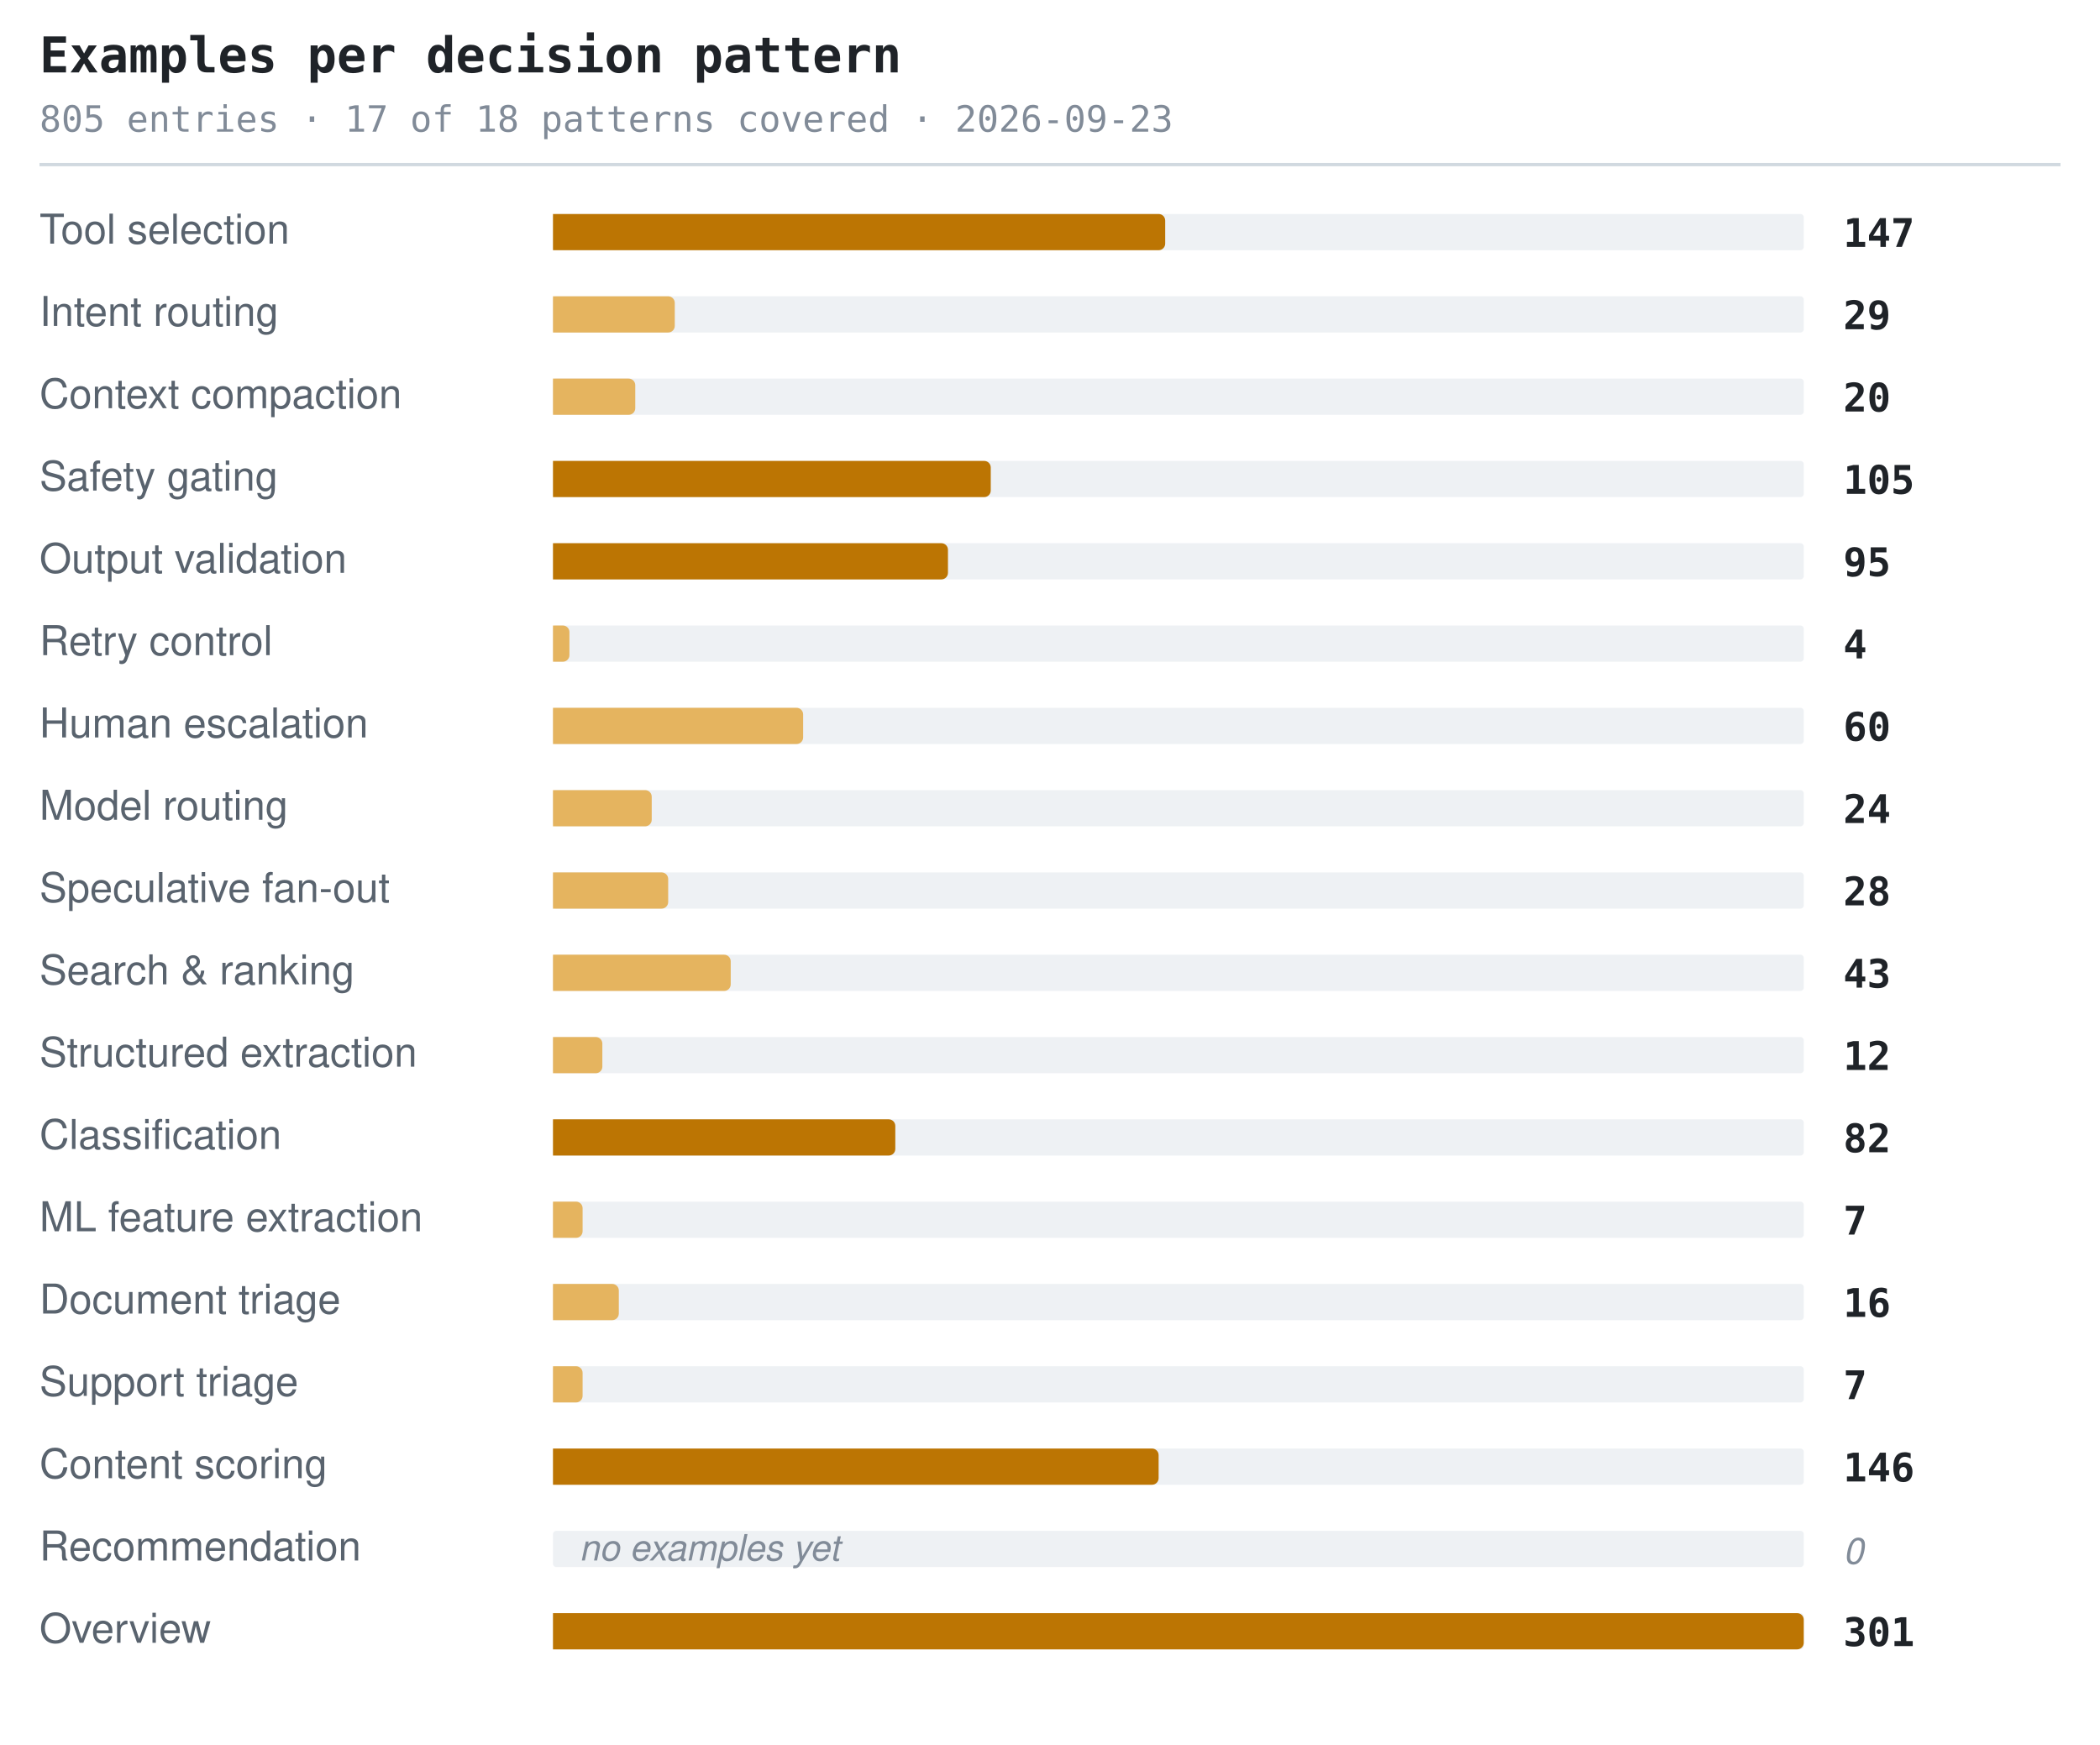
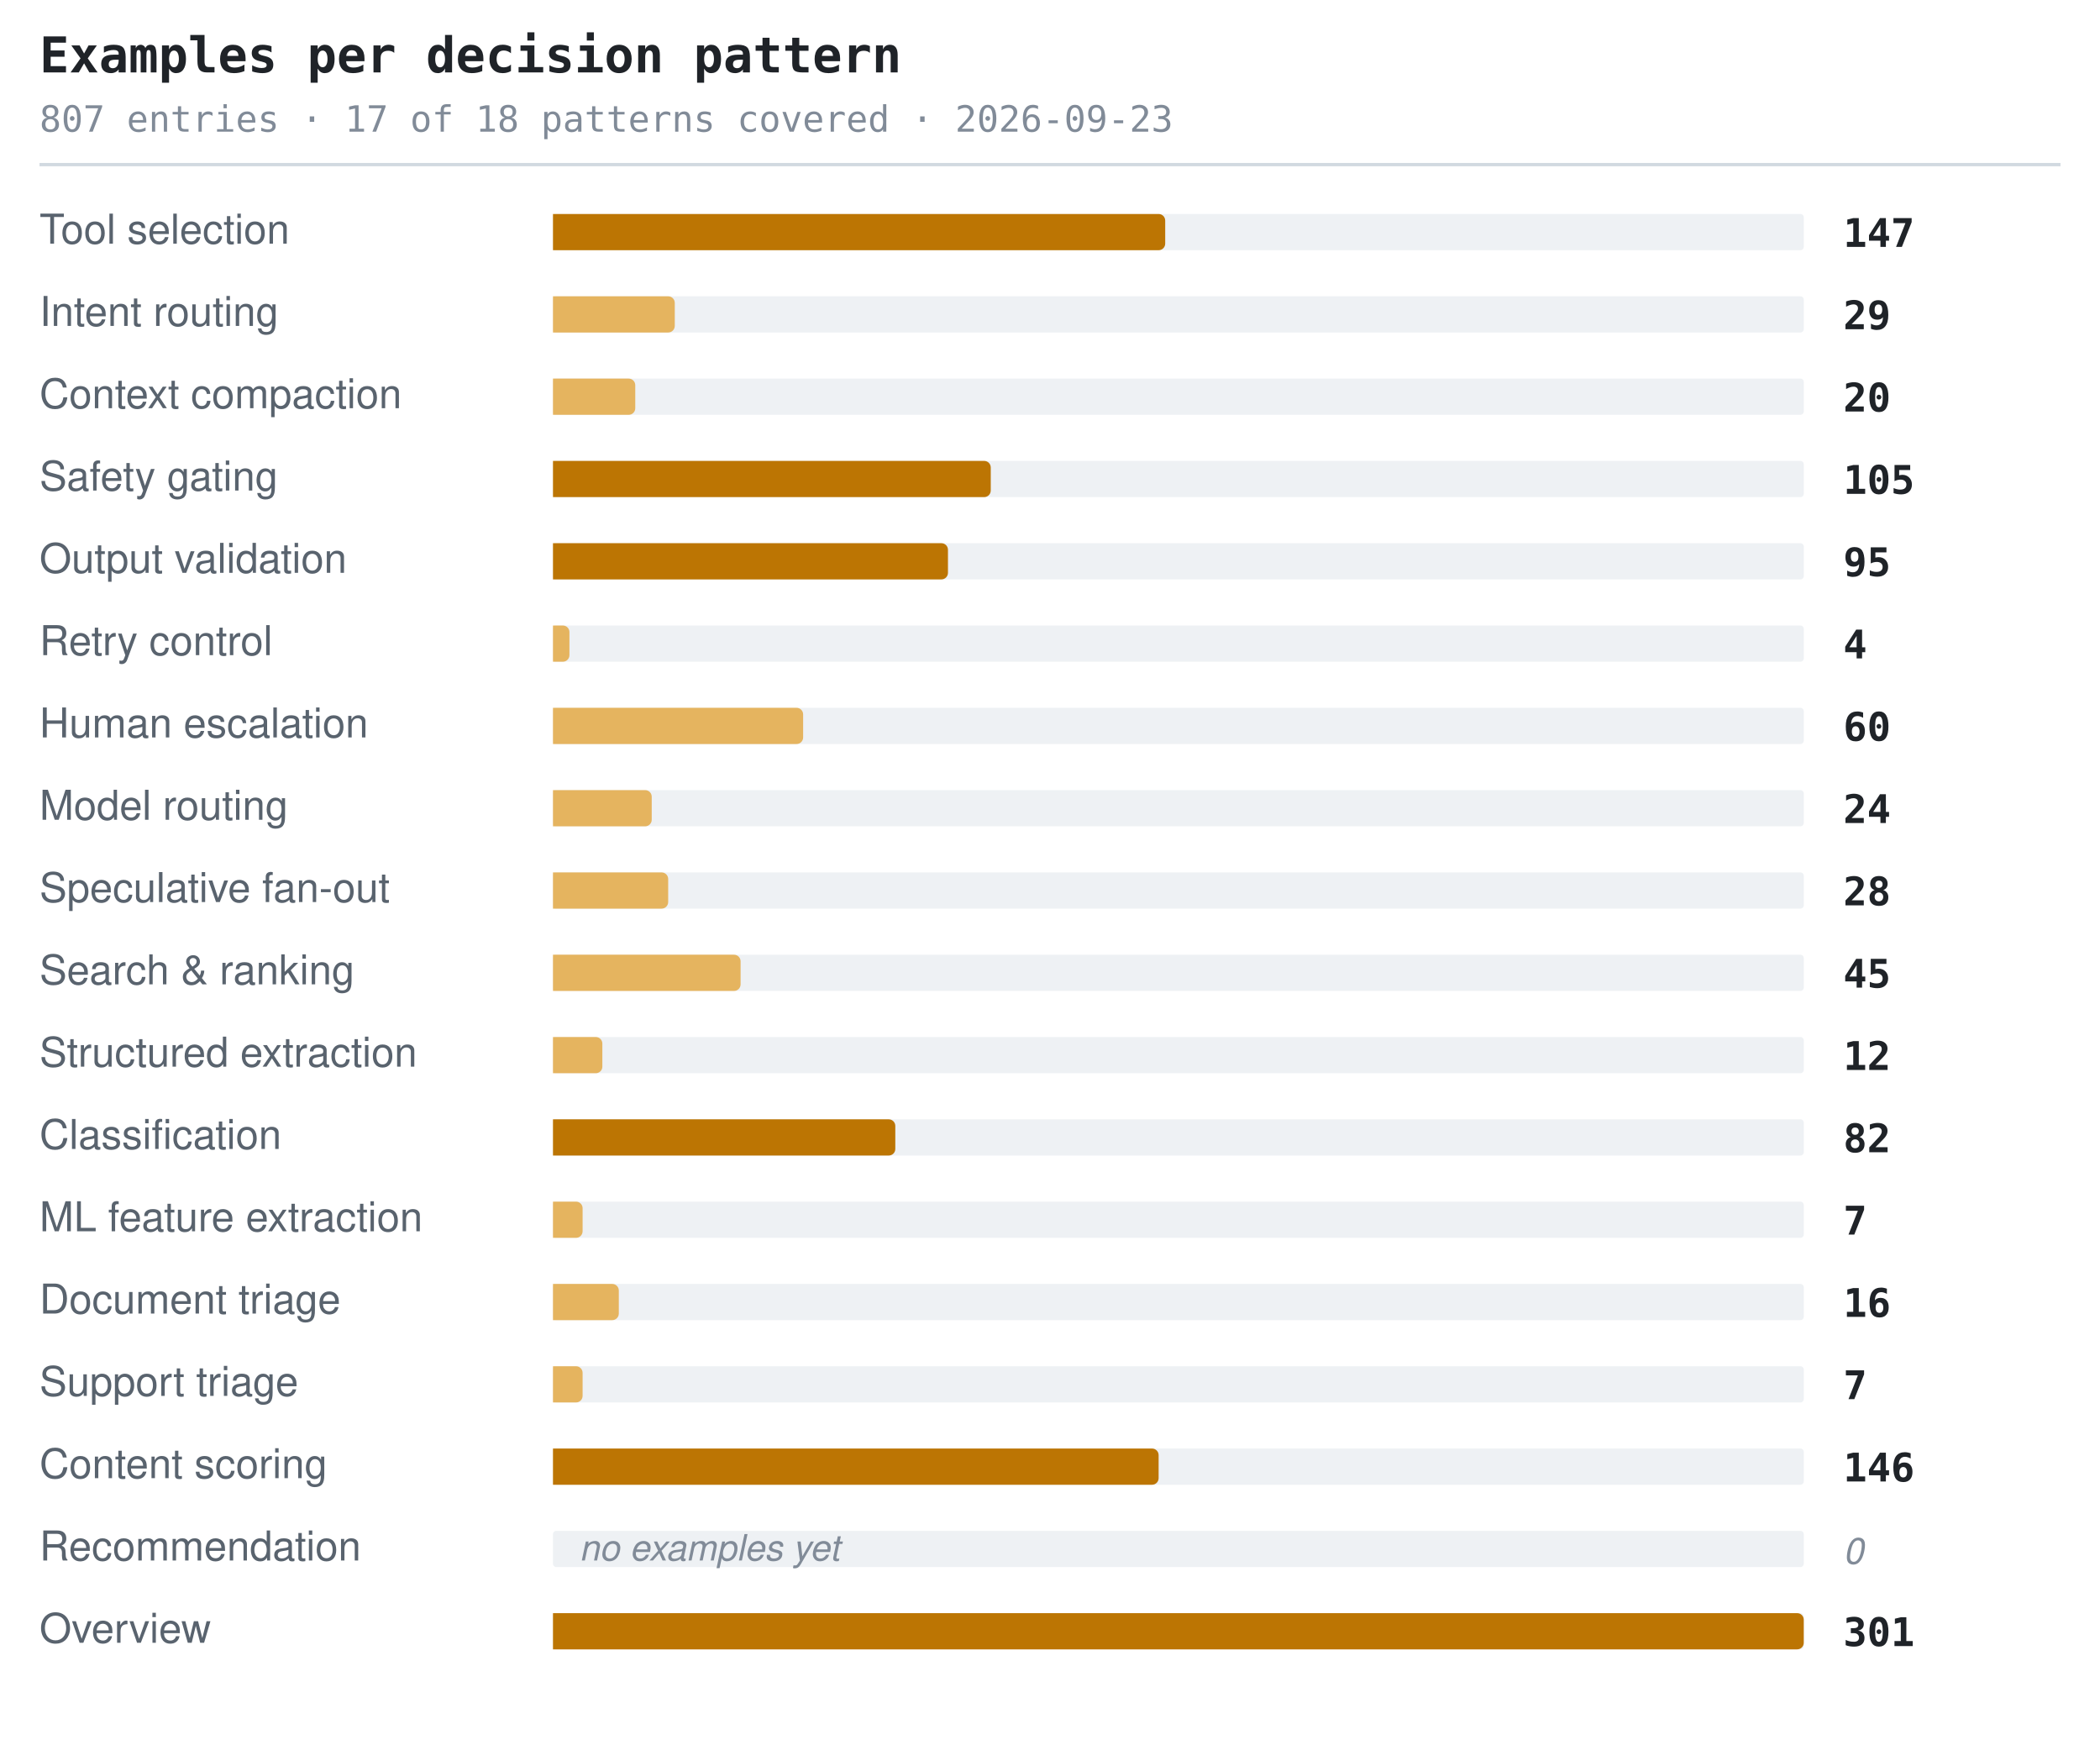
<svg xmlns="http://www.w3.org/2000/svg" width="638" height="530" viewBox="0 0 638 530" role="img" aria-label="Examples per decision pattern">
  <style>.t{font:600 15px ui-monospace,SFMono-Regular,'SF Mono',Menlo,Consolas,monospace;fill:#1f2328}.s{font:11px ui-monospace,SFMono-Regular,'SF Mono',Menlo,Consolas,monospace;fill:#818b98}.l{font:12.5px -apple-system,BlinkMacSystemFont,'Segoe UI',Helvetica,Arial,sans-serif;fill:#59636e}.n{font:600 12px ui-monospace,SFMono-Regular,'SF Mono',Menlo,Consolas,monospace;fill:#1f2328}.g{font:italic 11px -apple-system,BlinkMacSystemFont,'Segoe UI',Helvetica,Arial,sans-serif;fill:#818b98}</style>
  <text x="12" y="22" class="t">Examples per decision pattern</text>
-   <text x="12" y="40" class="s">805 entries · 17 of 18 patterns covered · 2026-09-23</text>
+   <text x="12" y="40" class="s">807 entries · 17 of 18 patterns covered · 2026-09-23</text>
  <line x1="12" y1="50" x2="626" y2="50" stroke="#d1d9e0" stroke-width="1" />
  <text x="12" y="74" class="l">Tool selection</text>
  <rect x="168" y="65" width="380" height="11" rx="1" fill="#eef1f4" />
  <path d="M168 65h184a2 2 0 0 1 2 2v7a2 2 0 0 1-2 2h-184z" fill="#bc7503" />
  <text x="560" y="75" class="n">147</text>
  <text x="12" y="99" class="l">Intent routing</text>
  <rect x="168" y="90" width="380" height="11" rx="1" fill="#eef1f4" />
  <path d="M168 90h35a2 2 0 0 1 2 2v7a2 2 0 0 1-2 2h-35z" fill="#e5b45f" />
  <text x="560" y="100" class="n">29</text>
  <text x="12" y="124" class="l">Context compaction</text>
  <rect x="168" y="115" width="380" height="11" rx="1" fill="#eef1f4" />
  <path d="M168 115h23a2 2 0 0 1 2 2v7a2 2 0 0 1-2 2h-23z" fill="#e5b45f" />
  <text x="560" y="125" class="n">20</text>
  <text x="12" y="149" class="l">Safety gating</text>
  <rect x="168" y="140" width="380" height="11" rx="1" fill="#eef1f4" />
  <path d="M168 140h131a2 2 0 0 1 2 2v7a2 2 0 0 1-2 2h-131z" fill="#bc7503" />
  <text x="560" y="150" class="n">105</text>
  <text x="12" y="174" class="l">Output validation</text>
  <rect x="168" y="165" width="380" height="11" rx="1" fill="#eef1f4" />
  <path d="M168 165h118a2 2 0 0 1 2 2v7a2 2 0 0 1-2 2h-118z" fill="#bc7503" />
  <text x="560" y="175" class="n">95</text>
  <text x="12" y="199" class="l">Retry control</text>
  <rect x="168" y="190" width="380" height="11" rx="1" fill="#eef1f4" />
  <path d="M168 190h3a2 2 0 0 1 2 2v7a2 2 0 0 1-2 2h-3z" fill="#e5b45f" />
  <text x="560" y="200" class="n">4</text>
  <text x="12" y="224" class="l">Human escalation</text>
  <rect x="168" y="215" width="380" height="11" rx="1" fill="#eef1f4" />
  <path d="M168 215h74a2 2 0 0 1 2 2v7a2 2 0 0 1-2 2h-74z" fill="#e5b45f" />
  <text x="560" y="225" class="n">60</text>
  <text x="12" y="249" class="l">Model routing</text>
  <rect x="168" y="240" width="380" height="11" rx="1" fill="#eef1f4" />
  <path d="M168 240h28a2 2 0 0 1 2 2v7a2 2 0 0 1-2 2h-28z" fill="#e5b45f" />
  <text x="560" y="250" class="n">24</text>
  <text x="12" y="274" class="l">Speculative fan-out</text>
  <rect x="168" y="265" width="380" height="11" rx="1" fill="#eef1f4" />
  <path d="M168 265h33a2 2 0 0 1 2 2v7a2 2 0 0 1-2 2h-33z" fill="#e5b45f" />
  <text x="560" y="275" class="n">28</text>
  <text x="12" y="299" class="l">Search &amp; ranking</text>
  <rect x="168" y="290" width="380" height="11" rx="1" fill="#eef1f4" />
-   <path d="M168 290h52a2 2 0 0 1 2 2v7a2 2 0 0 1-2 2h-52z" fill="#e5b45f" />
-   <text x="560" y="300" class="n">43</text>
+   <path d="M168 290h55a2 2 0 0 1 2 2v7a2 2 0 0 1-2 2h-55z" fill="#e5b45f" />
+   <text x="560" y="300" class="n">45</text>
  <text x="12" y="324" class="l">Structured extraction</text>
  <rect x="168" y="315" width="380" height="11" rx="1" fill="#eef1f4" />
  <path d="M168 315h13a2 2 0 0 1 2 2v7a2 2 0 0 1-2 2h-13z" fill="#e5b45f" />
  <text x="560" y="325" class="n">12</text>
  <text x="12" y="349" class="l">Classification</text>
  <rect x="168" y="340" width="380" height="11" rx="1" fill="#eef1f4" />
  <path d="M168 340h102a2 2 0 0 1 2 2v7a2 2 0 0 1-2 2h-102z" fill="#bc7503" />
  <text x="560" y="350" class="n">82</text>
  <text x="12" y="374" class="l">ML feature extraction</text>
  <rect x="168" y="365" width="380" height="11" rx="1" fill="#eef1f4" />
  <path d="M168 365h7a2 2 0 0 1 2 2v7a2 2 0 0 1-2 2h-7z" fill="#e5b45f" />
  <text x="560" y="375" class="n">7</text>
  <text x="12" y="399" class="l">Document triage</text>
  <rect x="168" y="390" width="380" height="11" rx="1" fill="#eef1f4" />
  <path d="M168 390h18a2 2 0 0 1 2 2v7a2 2 0 0 1-2 2h-18z" fill="#e5b45f" />
  <text x="560" y="400" class="n">16</text>
  <text x="12" y="424" class="l">Support triage</text>
  <rect x="168" y="415" width="380" height="11" rx="1" fill="#eef1f4" />
  <path d="M168 415h7a2 2 0 0 1 2 2v7a2 2 0 0 1-2 2h-7z" fill="#e5b45f" />
  <text x="560" y="425" class="n">7</text>
  <text x="12" y="449" class="l">Content scoring</text>
  <rect x="168" y="440" width="380" height="11" rx="1" fill="#eef1f4" />
  <path d="M168 440h182a2 2 0 0 1 2 2v7a2 2 0 0 1-2 2h-182z" fill="#bc7503" />
  <text x="560" y="450" class="n">146</text>
  <text x="12" y="474" class="l">Recommendation</text>
  <rect x="168" y="465" width="380" height="11" rx="1" fill="#eef1f4" />
  <text x="176" y="474" class="g">no examples yet</text>
  <text x="560" y="475" class="g">0</text>
  <text x="12" y="499" class="l">Overview</text>
  <rect x="168" y="490" width="380" height="11" rx="1" fill="#eef1f4" />
  <path d="M168 490h378a2 2 0 0 1 2 2v7a2 2 0 0 1-2 2h-378z" fill="#bc7503" />
  <text x="560" y="500" class="n">301</text>
</svg>
